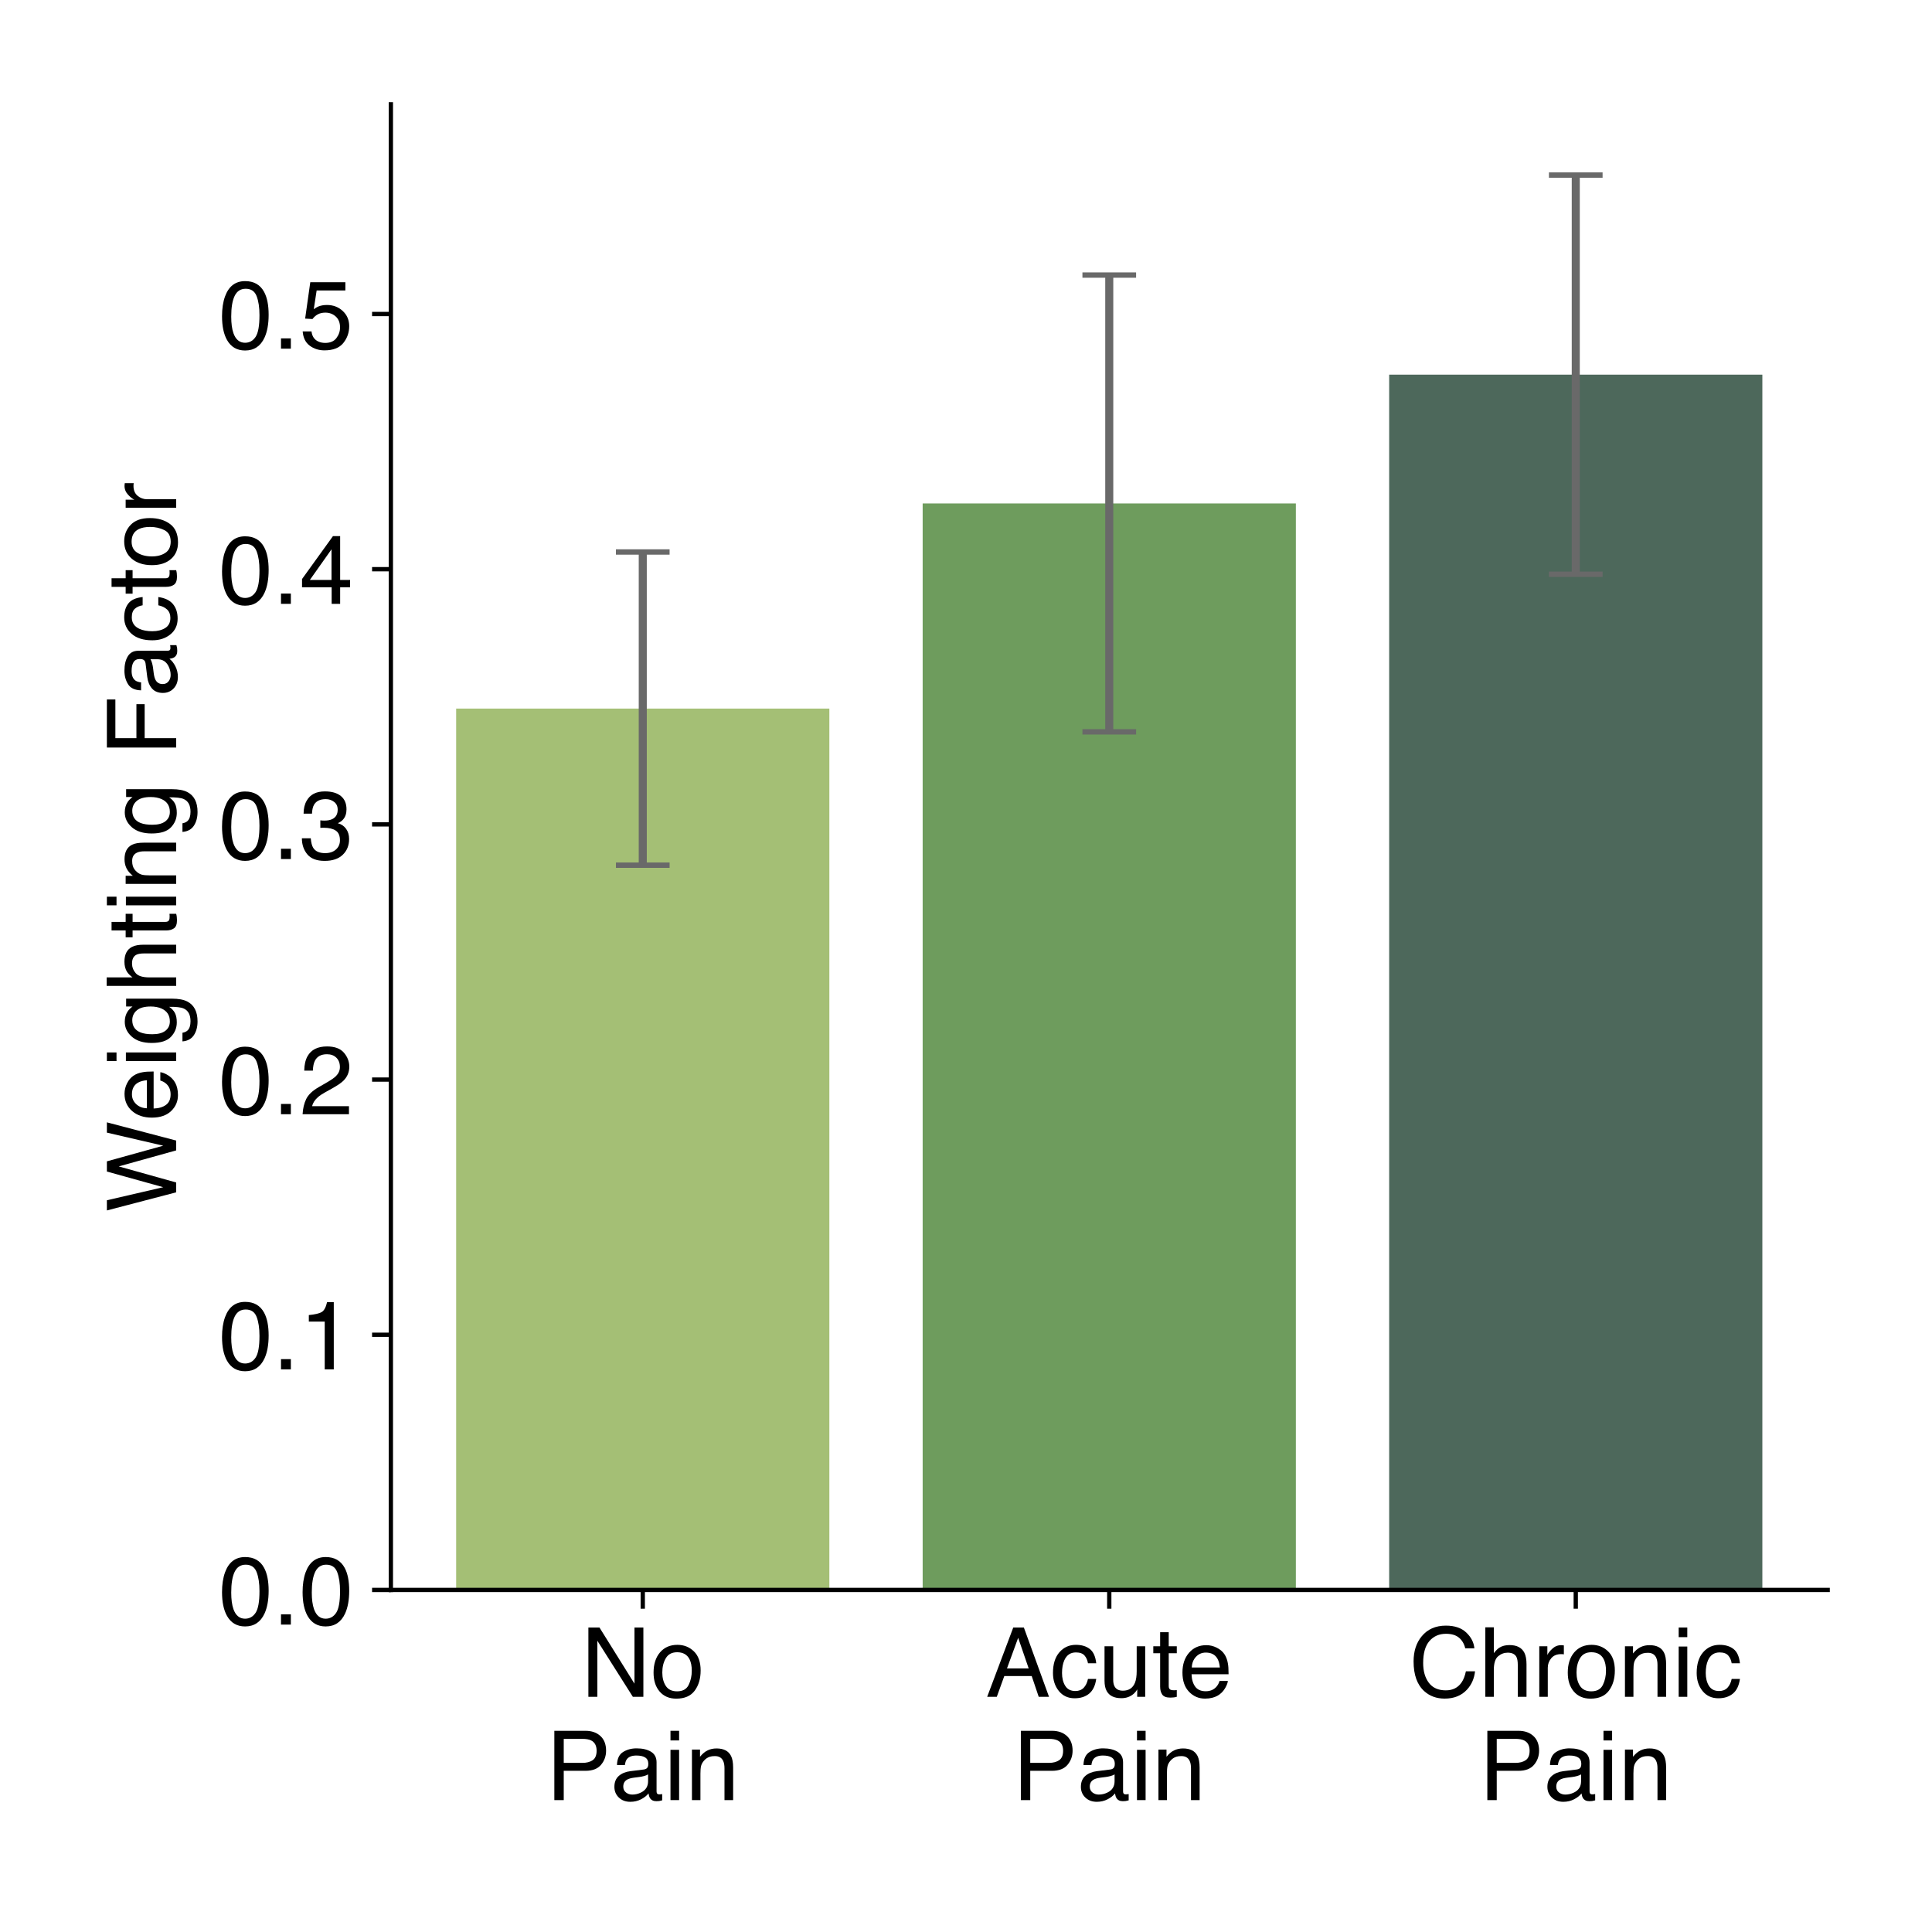
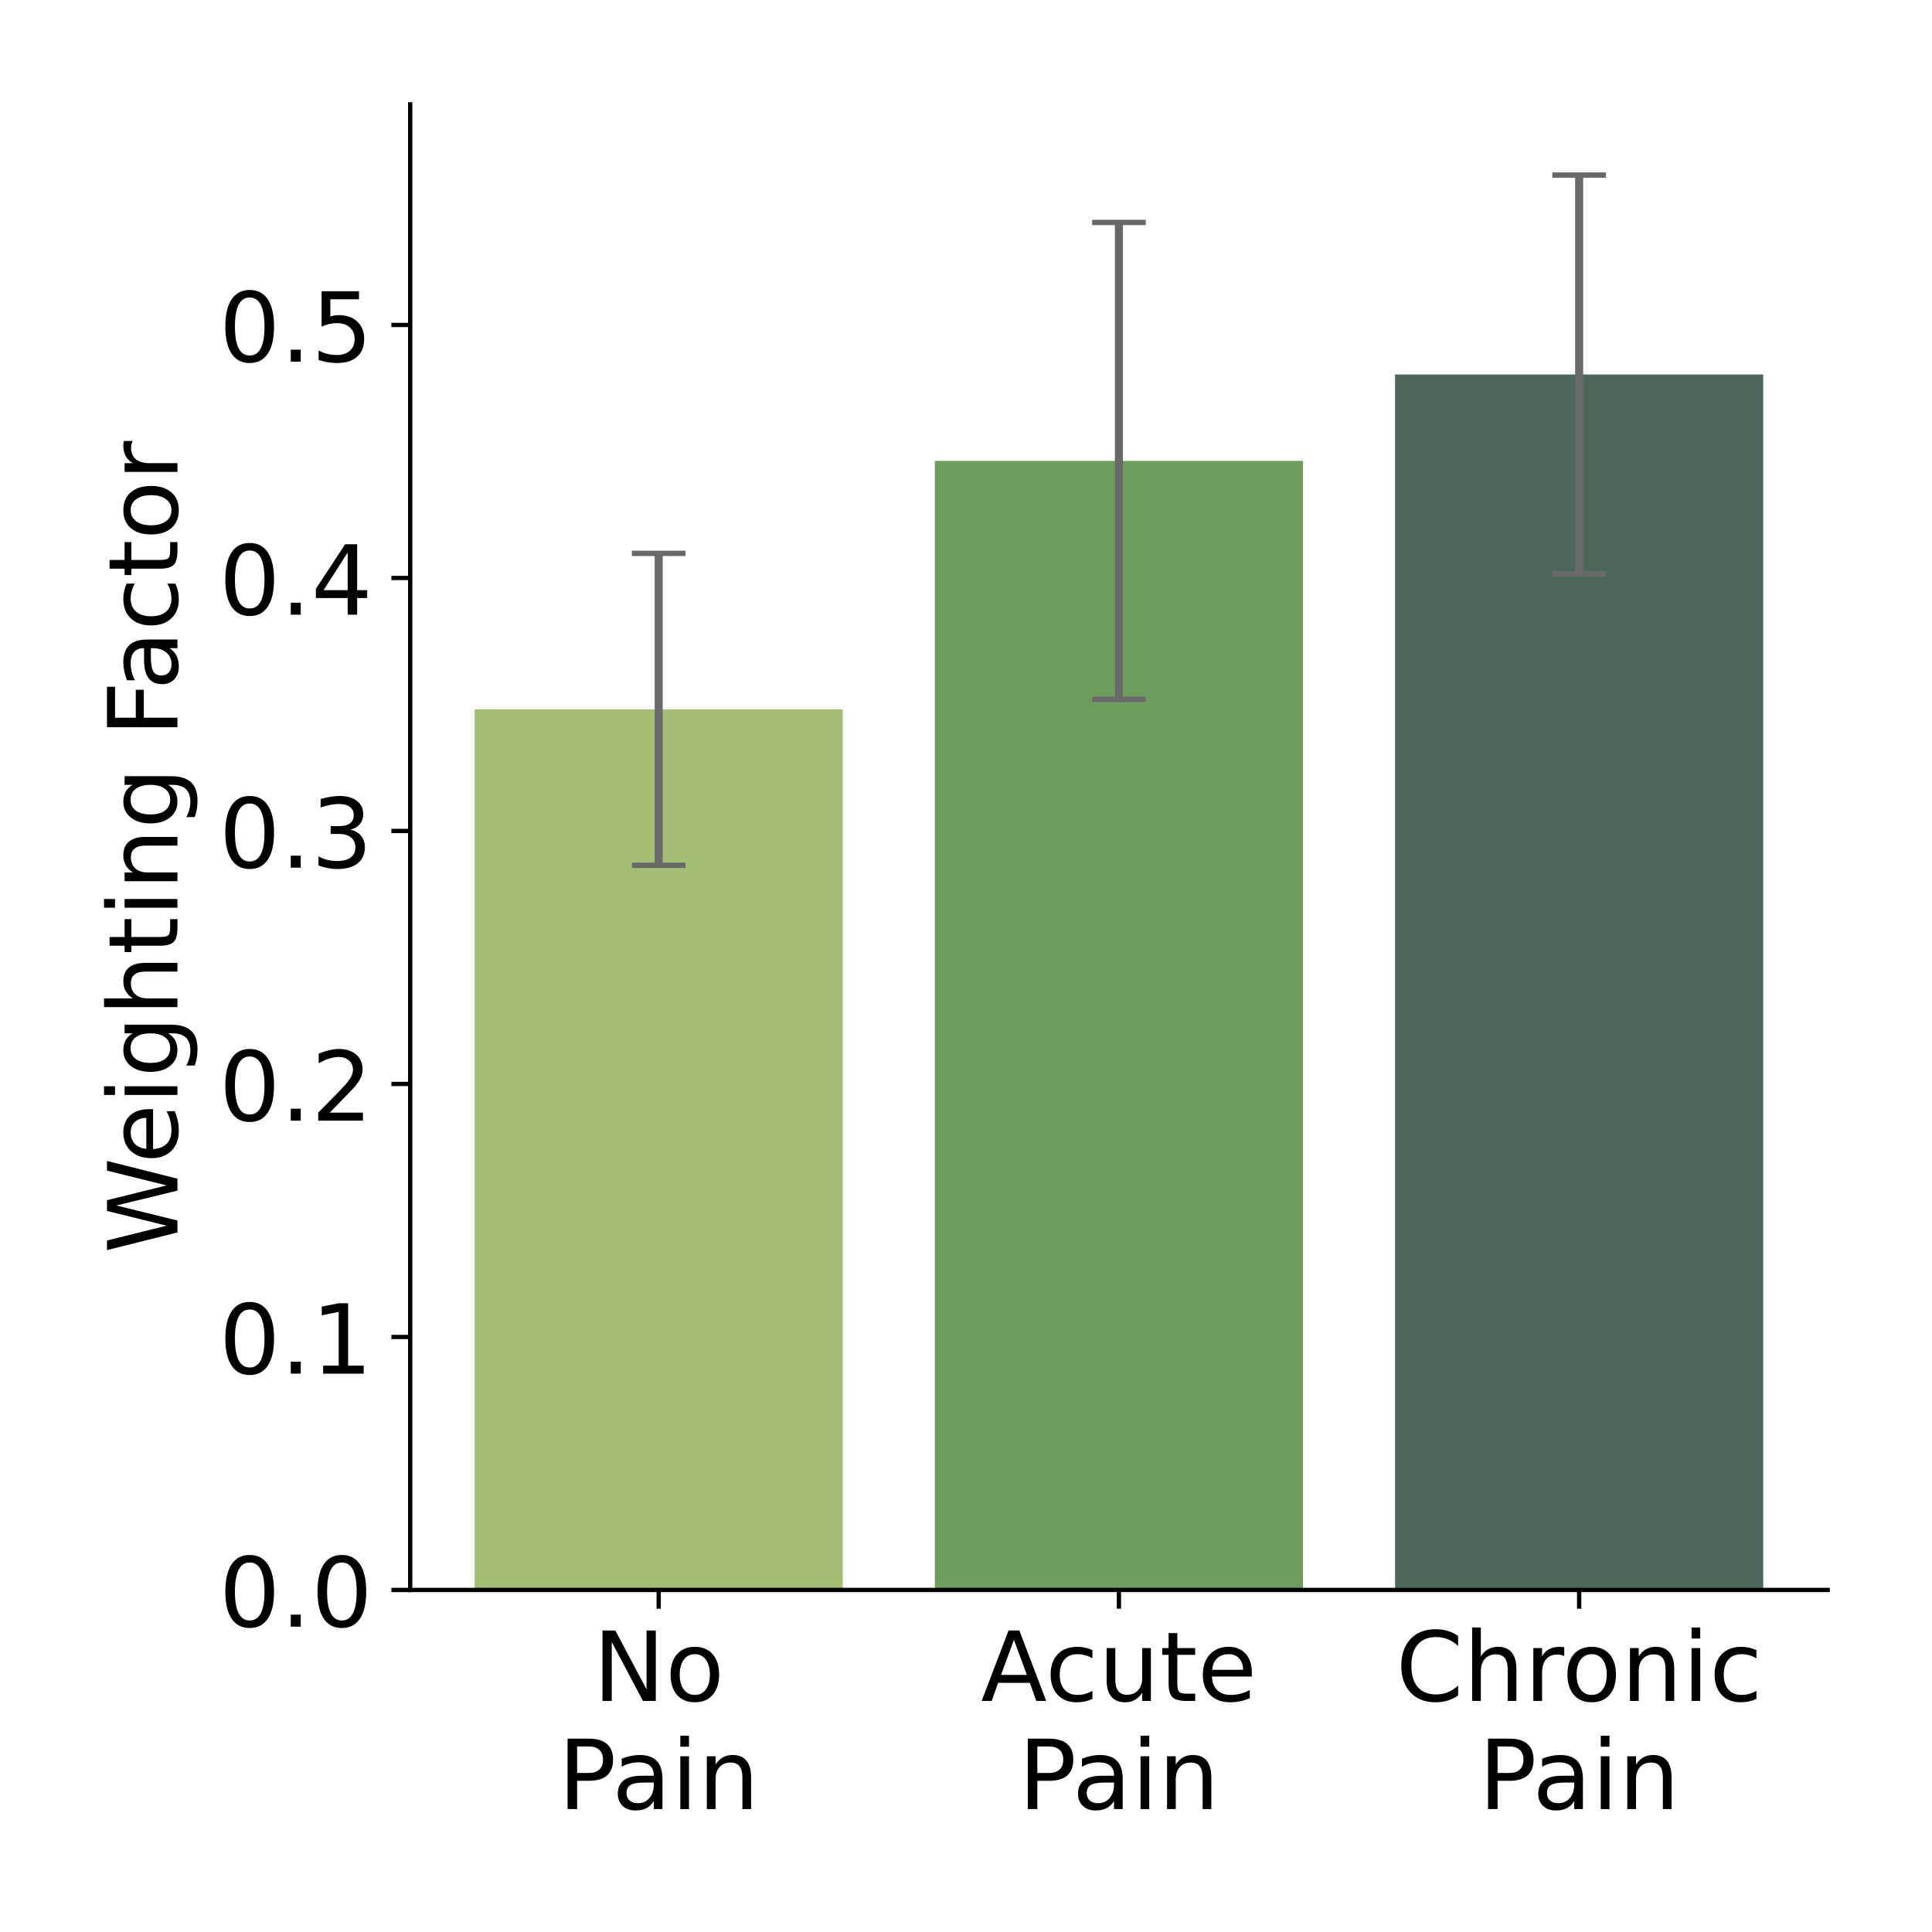
<svg xmlns="http://www.w3.org/2000/svg" xmlns:xlink="http://www.w3.org/1999/xlink" width="360pt" height="360pt" viewBox="0 0 360 360" version="1.1">
  <defs>
    <style type="text/css">*{stroke-linejoin: round; stroke-linecap: butt}</style>
  </defs>
  <g id="figure_1">
    <g id="patch_1">
      <path d="M 0 360  L 360 360  L 360 0  L 0 0  z " style="fill: #ffffff" />
    </g>
    <g id="axes_1">
      <g id="patch_2">
-         <path d="M 72.83 296.264  L 340.56 296.264  L 340.56 19.44  L 72.83 19.44  z " style="fill: #ffffff" />
+         <path d="M 76.43 296.264  L 340.56 296.264  L 340.56 19.44  L 76.43 19.44  z " style="fill: #ffffff" />
      </g>
      <g id="patch_3">
-         <path d="M 85 296.264  L 154.54 296.264  L 154.54 132.034  L 85 132.034  z " clip-path="url(#pace565f475)" style="fill: #85a947; opacity: 0.75" />
+         <path d="M 88.436 296.264  L 157.041 296.264  L 157.041 132.173  L 88.436 132.173  z " clip-path="url(#pc24d195008)" style="fill: #85a947; opacity: 0.75" />
      </g>
      <g id="patch_4">
-         <path d="M 171.925 296.264  L 241.465 296.264  L 241.465 93.811  L 171.925 93.811  z " clip-path="url(#pace565f475)" style="fill: #3e7b27; opacity: 0.75" />
+         <path d="M 174.192 296.264  L 242.798 296.264  L 242.798 85.887  L 174.192 85.887  z " clip-path="url(#pc24d195008)" style="fill: #3e7b27; opacity: 0.75" />
      </g>
      <g id="patch_5">
-         <path d="M 258.85 296.264  L 328.39 296.264  L 328.39 69.81  L 258.85 69.81  z " clip-path="url(#pace565f475)" style="fill: #123524; opacity: 0.75" />
+         <path d="M 259.949 296.264  L 328.554 296.264  L 328.554 69.781  L 259.949 69.781  z " clip-path="url(#pc24d195008)" style="fill: #123524; opacity: 0.75" />
      </g>
      <g id="matplotlib.axis_1">
        <g id="xtick_1">
          <g id="line2d_1">
            <defs>
-               <path id="m2065c6c925" d="M 0 0  L 0 3.5  " style="stroke: #000000; stroke-width: 0.8" />
+               <path id="m7a00225671" d="M 0 0  L 0 3.5  " style="stroke: #000000; stroke-width: 0.8" />
            </defs>
            <g>
-               <use xlink:href="#m2065c6c925" x="119.77" y="296.264" style="stroke: #000000; stroke-width: 0.8" />
+               <use xlink:href="#m7a00225671" x="122.739" y="296.264" style="stroke: #000000; stroke-width: 0.8" />
            </g>
          </g>
          <g id="text_1">
-             <g transform="translate(108.2651 316.1762) scale(0.18 -0.18)">
-               <defs>
-                 <path id="Helvetica-4e" d="M 488 4591  L 1222 4591  L 3541 872  L 3541 4591  L 4131 4591  L 4131 0  L 3434 0  L 1081 3716  L 1081 0  L 488 0  L 488 4591  z M 2269 4591  L 2269 4591  z " transform="scale(0.015625)" />
-                 <path id="Helvetica-6f" d="M 1741 363  Q 2300 363 2508 786  Q 2716 1209 2716 1728  Q 2716 2197 2566 2491  Q 2328 2953 1747 2953  Q 1231 2953 997 2559  Q 763 2166 763 1609  Q 763 1075 997 719  Q 1231 363 1741 363  z M 1763 3444  Q 2409 3444 2856 3012  Q 3303 2581 3303 1744  Q 3303 934 2909 406  Q 2516 -122 1688 -122  Q 997 -122 590 345  Q 184 813 184 1600  Q 184 2444 612 2944  Q 1041 3444 1763 3444  z M 1744 3428  L 1744 3428  z " transform="scale(0.015625)" />
-               </defs>
-               <use xlink:href="#Helvetica-4e" />
-               <use xlink:href="#Helvetica-6f" x="72.217" />
-             </g>
-             <g transform="translate(101.757 335.4227) scale(0.18 -0.18)">
-               <defs>
-                 <path id="Helvetica-50" d="M 547 4591  L 2613 4591  Q 3225 4591 3600 4245  Q 3975 3900 3975 3275  Q 3975 2738 3640 2339  Q 3306 1941 2613 1941  L 1169 1941  L 1169 0  L 547 0  L 547 4591  z M 3347 3272  Q 3347 3778 2972 3959  Q 2766 4056 2406 4056  L 1169 4056  L 1169 2466  L 2406 2466  Q 2825 2466 3086 2644  Q 3347 2822 3347 3272  z " transform="scale(0.015625)" />
-                 <path id="Helvetica-61" d="M 844 891  Q 844 647 1022 506  Q 1200 366 1444 366  Q 1741 366 2019 503  Q 2488 731 2488 1250  L 2488 1703  Q 2384 1638 2221 1594  Q 2059 1550 1903 1531  L 1563 1488  Q 1256 1447 1103 1359  Q 844 1213 844 891  z M 2206 2028  Q 2400 2053 2466 2191  Q 2503 2266 2503 2406  Q 2503 2694 2298 2823  Q 2094 2953 1713 2953  Q 1272 2953 1088 2716  Q 984 2584 953 2325  L 428 2325  Q 444 2944 830 3186  Q 1216 3428 1725 3428  Q 2316 3428 2684 3203  Q 3050 2978 3050 2503  L 3050 575  Q 3050 488 3086 434  Q 3122 381 3238 381  Q 3275 381 3322 386  Q 3369 391 3422 400  L 3422 -16  Q 3291 -53 3222 -62  Q 3153 -72 3034 -72  Q 2744 -72 2613 134  Q 2544 244 2516 444  Q 2344 219 2022 53  Q 1700 -113 1313 -113  Q 847 -113 551 170  Q 256 453 256 878  Q 256 1344 547 1600  Q 838 1856 1309 1916  L 2206 2028  z M 1741 3428  L 1741 3428  z " transform="scale(0.015625)" />
-                 <path id="Helvetica-69" d="M 413 3331  L 984 3331  L 984 0  L 413 0  L 413 3331  z M 413 4591  L 984 4591  L 984 3953  L 413 3953  L 413 4591  z " transform="scale(0.015625)" />
-                 <path id="Helvetica-6e" d="M 413 3347  L 947 3347  L 947 2872  Q 1184 3166 1450 3294  Q 1716 3422 2041 3422  Q 2753 3422 3003 2925  Q 3141 2653 3141 2147  L 3141 0  L 2569 0  L 2569 2109  Q 2569 2416 2478 2603  Q 2328 2916 1934 2916  Q 1734 2916 1606 2875  Q 1375 2806 1200 2600  Q 1059 2434 1017 2257  Q 975 2081 975 1753  L 975 0  L 413 0  L 413 3347  z M 1734 3428  L 1734 3428  z " transform="scale(0.015625)" />
-               </defs>
-               <use xlink:href="#Helvetica-50" />
-               <use xlink:href="#Helvetica-61" x="66.699" />
-               <use xlink:href="#Helvetica-69" x="122.314" />
-               <use xlink:href="#Helvetica-6e" x="144.531" />
+             <g transform="translate(110.4985 316.9412) scale(0.18 -0.18)">
+               <defs>
+                 <path id="DejaVuSans-4e" d="M 628 4666  L 1478 4666  L 3547 763  L 3547 4666  L 4159 4666  L 4159 0  L 3309 0  L 1241 3903  L 1241 0  L 628 0  L 628 4666  z " transform="scale(0.015625)" />
+                 <path id="DejaVuSans-6f" d="M 1959 3097  Q 1497 3097 1228 2736  Q 959 2375 959 1747  Q 959 1119 1226 758  Q 1494 397 1959 397  Q 2419 397 2687 759  Q 2956 1122 2956 1747  Q 2956 2369 2687 2733  Q 2419 3097 1959 3097  z M 1959 3584  Q 2709 3584 3137 3096  Q 3566 2609 3566 1747  Q 3566 888 3137 398  Q 2709 -91 1959 -91  Q 1206 -91 779 398  Q 353 888 353 1747  Q 353 2609 779 3096  Q 1206 3584 1959 3584  z " transform="scale(0.015625)" />
+               </defs>
+               <use xlink:href="#DejaVuSans-4e" />
+               <use xlink:href="#DejaVuSans-6f" transform="translate(74.80469 0)" />
+             </g>
+             <g transform="translate(103.9974 337.0972) scale(0.18 -0.18)">
+               <defs>
+                 <path id="DejaVuSans-50" d="M 1259 4147  L 1259 2394  L 2053 2394  Q 2494 2394 2734 2622  Q 2975 2850 2975 3272  Q 2975 3691 2734 3919  Q 2494 4147 2053 4147  L 1259 4147  z M 628 4666  L 2053 4666  Q 2838 4666 3239 4311  Q 3641 3956 3641 3272  Q 3641 2581 3239 2228  Q 2838 1875 2053 1875  L 1259 1875  L 1259 0  L 628 0  L 628 4666  z " transform="scale(0.015625)" />
+                 <path id="DejaVuSans-61" d="M 2194 1759  Q 1497 1759 1228 1600  Q 959 1441 959 1056  Q 959 750 1161 570  Q 1363 391 1709 391  Q 2188 391 2477 730  Q 2766 1069 2766 1631  L 2766 1759  L 2194 1759  z M 3341 1997  L 3341 0  L 2766 0  L 2766 531  Q 2569 213 2275 61  Q 1981 -91 1556 -91  Q 1019 -91 701 211  Q 384 513 384 1019  Q 384 1609 779 1909  Q 1175 2209 1959 2209  L 2766 2209  L 2766 2266  Q 2766 2663 2505 2880  Q 2244 3097 1772 3097  Q 1472 3097 1187 3025  Q 903 2953 641 2809  L 641 3341  Q 956 3463 1253 3523  Q 1550 3584 1831 3584  Q 2591 3584 2966 3190  Q 3341 2797 3341 1997  z " transform="scale(0.015625)" />
+                 <path id="DejaVuSans-69" d="M 603 3500  L 1178 3500  L 1178 0  L 603 0  L 603 3500  z M 603 4863  L 1178 4863  L 1178 4134  L 603 4134  L 603 4863  z " transform="scale(0.015625)" />
+                 <path id="DejaVuSans-6e" d="M 3513 2113  L 3513 0  L 2938 0  L 2938 2094  Q 2938 2591 2744 2837  Q 2550 3084 2163 3084  Q 1697 3084 1428 2787  Q 1159 2491 1159 1978  L 1159 0  L 581 0  L 581 3500  L 1159 3500  L 1159 2956  Q 1366 3272 1645 3428  Q 1925 3584 2291 3584  Q 2894 3584 3203 3211  Q 3513 2838 3513 2113  z " transform="scale(0.015625)" />
+               </defs>
+               <use xlink:href="#DejaVuSans-50" />
+               <use xlink:href="#DejaVuSans-61" transform="translate(55.80273 0)" />
+               <use xlink:href="#DejaVuSans-69" transform="translate(117.082 0)" />
+               <use xlink:href="#DejaVuSans-6e" transform="translate(144.8652 0)" />
            </g>
          </g>
        </g>
        <g id="xtick_2">
          <g id="line2d_2">
            <g>
-               <use xlink:href="#m2065c6c925" x="206.695" y="296.264" style="stroke: #000000; stroke-width: 0.8" />
+               <use xlink:href="#m7a00225671" x="208.495" y="296.264" style="stroke: #000000; stroke-width: 0.8" />
            </g>
          </g>
          <g id="text_2">
-             <g transform="translate(183.6817 316.1762) scale(0.18 -0.18)">
-               <defs>
-                 <path id="Helvetica-41" d="M 2844 1881  L 2147 3909  L 1406 1881  L 2844 1881  z M 1822 4591  L 2525 4591  L 4191 0  L 3509 0  L 3044 1375  L 1228 1375  L 731 0  L 94 0  L 1822 4591  z M 2144 4591  L 2144 4591  z " transform="scale(0.015625)" />
-                 <path id="Helvetica-63" d="M 1703 3444  Q 2269 3444 2623 3169  Q 2978 2894 3050 2222  L 2503 2222  Q 2453 2531 2275 2736  Q 2097 2941 1703 2941  Q 1166 2941 934 2416  Q 784 2075 784 1575  Q 784 1072 996 728  Q 1209 384 1666 384  Q 2016 384 2220 598  Q 2425 813 2503 1184  L 3050 1184  Q 2956 519 2581 211  Q 2206 -97 1622 -97  Q 966 -97 575 383  Q 184 863 184 1581  Q 184 2463 612 2953  Q 1041 3444 1703 3444  z M 1616 3428  L 1616 3428  z " transform="scale(0.015625)" />
-                 <path id="Helvetica-75" d="M 975 3347  L 975 1125  Q 975 869 1056 706  Q 1206 406 1616 406  Q 2203 406 2416 931  Q 2531 1213 2531 1703  L 2531 3347  L 3094 3347  L 3094 0  L 2563 0  L 2569 494  Q 2459 303 2297 172  Q 1975 -91 1516 -91  Q 800 -91 541 388  Q 400 644 400 1072  L 400 3347  L 975 3347  z M 1747 3428  L 1747 3428  z " transform="scale(0.015625)" />
-                 <path id="Helvetica-74" d="M 525 4281  L 1094 4281  L 1094 3347  L 1628 3347  L 1628 2888  L 1094 2888  L 1094 703  Q 1094 528 1213 469  Q 1278 434 1431 434  Q 1472 434 1519 436  Q 1566 438 1628 444  L 1628 0  Q 1531 -28 1426 -40  Q 1322 -53 1200 -53  Q 806 -53 665 148  Q 525 350 525 672  L 525 2888  L 72 2888  L 72 3347  L 525 3347  L 525 4281  z " transform="scale(0.015625)" />
-                 <path id="Helvetica-65" d="M 1806 3422  Q 2163 3422 2497 3255  Q 2831 3088 3006 2822  Q 3175 2569 3231 2231  Q 3281 2000 3281 1494  L 828 1494  Q 844 984 1069 676  Q 1294 369 1766 369  Q 2206 369 2469 659  Q 2619 828 2681 1050  L 3234 1050  Q 3213 866 3089 639  Q 2966 413 2813 269  Q 2556 19 2178 -69  Q 1975 -119 1719 -119  Q 1094 -119 659 336  Q 225 791 225 1609  Q 225 2416 662 2919  Q 1100 3422 1806 3422  z M 2703 1941  Q 2669 2306 2544 2525  Q 2313 2931 1772 2931  Q 1384 2931 1121 2651  Q 859 2372 844 1941  L 2703 1941  z M 1753 3428  L 1753 3428  z " transform="scale(0.015625)" />
-               </defs>
-               <use xlink:href="#Helvetica-41" />
-               <use xlink:href="#Helvetica-63" x="66.699" />
-               <use xlink:href="#Helvetica-75" x="116.699" />
-               <use xlink:href="#Helvetica-74" x="172.314" />
-               <use xlink:href="#Helvetica-65" x="200.098" />
-             </g>
-             <g transform="translate(188.6823 335.4227) scale(0.18 -0.18)">
-               <use xlink:href="#Helvetica-50" />
-               <use xlink:href="#Helvetica-61" x="66.699" />
-               <use xlink:href="#Helvetica-69" x="122.314" />
-               <use xlink:href="#Helvetica-6e" x="144.531" />
+             <g transform="translate(182.7775 316.9412) scale(0.18 -0.18)">
+               <defs>
+                 <path id="DejaVuSans-41" d="M 2188 4044  L 1331 1722  L 3047 1722  L 2188 4044  z M 1831 4666  L 2547 4666  L 4325 0  L 3669 0  L 3244 1197  L 1141 1197  L 716 0  L 50 0  L 1831 4666  z " transform="scale(0.015625)" />
+                 <path id="DejaVuSans-63" d="M 3122 3366  L 3122 2828  Q 2878 2963 2633 3030  Q 2388 3097 2138 3097  Q 1578 3097 1268 2742  Q 959 2388 959 1747  Q 959 1106 1268 751  Q 1578 397 2138 397  Q 2388 397 2633 464  Q 2878 531 3122 666  L 3122 134  Q 2881 22 2623 -34  Q 2366 -91 2075 -91  Q 1284 -91 818 406  Q 353 903 353 1747  Q 353 2603 823 3093  Q 1294 3584 2113 3584  Q 2378 3584 2631 3529  Q 2884 3475 3122 3366  z " transform="scale(0.015625)" />
+                 <path id="DejaVuSans-75" d="M 544 1381  L 544 3500  L 1119 3500  L 1119 1403  Q 1119 906 1312 657  Q 1506 409 1894 409  Q 2359 409 2629 706  Q 2900 1003 2900 1516  L 2900 3500  L 3475 3500  L 3475 0  L 2900 0  L 2900 538  Q 2691 219 2414 64  Q 2138 -91 1772 -91  Q 1169 -91 856 284  Q 544 659 544 1381  z M 1991 3584  L 1991 3584  z " transform="scale(0.015625)" />
+                 <path id="DejaVuSans-74" d="M 1172 4494  L 1172 3500  L 2356 3500  L 2356 3053  L 1172 3053  L 1172 1153  Q 1172 725 1289 603  Q 1406 481 1766 481  L 2356 481  L 2356 0  L 1766 0  Q 1100 0 847 248  Q 594 497 594 1153  L 594 3053  L 172 3053  L 172 3500  L 594 3500  L 594 4494  L 1172 4494  z " transform="scale(0.015625)" />
+                 <path id="DejaVuSans-65" d="M 3597 1894  L 3597 1613  L 953 1613  Q 991 1019 1311 708  Q 1631 397 2203 397  Q 2534 397 2845 478  Q 3156 559 3463 722  L 3463 178  Q 3153 47 2828 -22  Q 2503 -91 2169 -91  Q 1331 -91 842 396  Q 353 884 353 1716  Q 353 2575 817 3079  Q 1281 3584 2069 3584  Q 2775 3584 3186 3129  Q 3597 2675 3597 1894  z M 3022 2063  Q 3016 2534 2758 2815  Q 2500 3097 2075 3097  Q 1594 3097 1305 2825  Q 1016 2553 972 2059  L 3022 2063  z " transform="scale(0.015625)" />
+               </defs>
+               <use xlink:href="#DejaVuSans-41" />
+               <use xlink:href="#DejaVuSans-63" transform="translate(66.6582 0)" />
+               <use xlink:href="#DejaVuSans-75" transform="translate(121.6387 0)" />
+               <use xlink:href="#DejaVuSans-74" transform="translate(185.0176 0)" />
+               <use xlink:href="#DejaVuSans-65" transform="translate(224.2266 0)" />
+             </g>
+             <g transform="translate(189.7539 337.0972) scale(0.18 -0.18)">
+               <use xlink:href="#DejaVuSans-50" />
+               <use xlink:href="#DejaVuSans-61" transform="translate(55.80273 0)" />
+               <use xlink:href="#DejaVuSans-69" transform="translate(117.082 0)" />
+               <use xlink:href="#DejaVuSans-6e" transform="translate(144.8652 0)" />
            </g>
          </g>
        </g>
        <g id="xtick_3">
          <g id="line2d_3">
            <g>
-               <use xlink:href="#m2065c6c925" x="293.62" y="296.264" style="stroke: #000000; stroke-width: 0.8" />
+               <use xlink:href="#m7a00225671" x="294.251" y="296.264" style="stroke: #000000; stroke-width: 0.8" />
            </g>
          </g>
          <g id="text_3">
-             <g transform="translate(262.6097 316.1762) scale(0.18 -0.18)">
-               <defs>
-                 <path id="Helvetica-43" d="M 2422 4716  Q 3294 4716 3775 4256  Q 4256 3797 4309 3213  L 3703 3213  Q 3600 3656 3292 3915  Q 2984 4175 2428 4175  Q 1750 4175 1333 3698  Q 916 3222 916 2238  Q 916 1431 1292 929  Q 1669 428 2416 428  Q 3103 428 3463 956  Q 3653 1234 3747 1688  L 4353 1688  Q 4272 963 3816 472  Q 3269 -119 2341 -119  Q 1541 -119 997 366  Q 281 1006 281 2344  Q 281 3359 819 4009  Q 1400 4716 2422 4716  z M 2297 4716  L 2297 4716  z " transform="scale(0.015625)" />
-                 <path id="Helvetica-68" d="M 413 4606  L 975 4606  L 975 2894  Q 1175 3147 1334 3250  Q 1606 3428 2013 3428  Q 2741 3428 3000 2919  Q 3141 2641 3141 2147  L 3141 0  L 2563 0  L 2563 2109  Q 2563 2478 2469 2650  Q 2316 2925 1894 2925  Q 1544 2925 1259 2684  Q 975 2444 975 1775  L 975 0  L 413 0  L 413 4606  z " transform="scale(0.015625)" />
-                 <path id="Helvetica-72" d="M 428 3347  L 963 3347  L 963 2769  Q 1028 2938 1284 3180  Q 1541 3422 1875 3422  Q 1891 3422 1928 3419  Q 1966 3416 2056 3406  L 2056 2813  Q 2006 2822 1964 2825  Q 1922 2828 1872 2828  Q 1447 2828 1219 2554  Q 991 2281 991 1925  L 991 0  L 428 0  L 428 3347  z " transform="scale(0.015625)" />
-               </defs>
-               <use xlink:href="#Helvetica-43" />
-               <use xlink:href="#Helvetica-68" x="72.217" />
-               <use xlink:href="#Helvetica-72" x="127.832" />
-               <use xlink:href="#Helvetica-6f" x="161.133" />
-               <use xlink:href="#Helvetica-6e" x="216.748" />
-               <use xlink:href="#Helvetica-69" x="272.363" />
-               <use xlink:href="#Helvetica-63" x="294.58" />
-             </g>
-             <g transform="translate(275.6077 335.4227) scale(0.18 -0.18)">
-               <use xlink:href="#Helvetica-50" />
-               <use xlink:href="#Helvetica-61" x="66.699" />
-               <use xlink:href="#Helvetica-69" x="122.314" />
-               <use xlink:href="#Helvetica-6e" x="144.531" />
+             <g transform="translate(260.1063 316.9412) scale(0.18 -0.18)">
+               <defs>
+                 <path id="DejaVuSans-43" d="M 4122 4306  L 4122 3641  Q 3803 3938 3442 4084  Q 3081 4231 2675 4231  Q 1875 4231 1450 3742  Q 1025 3253 1025 2328  Q 1025 1406 1450 917  Q 1875 428 2675 428  Q 3081 428 3442 575  Q 3803 722 4122 1019  L 4122 359  Q 3791 134 3420 21  Q 3050 -91 2638 -91  Q 1578 -91 968 557  Q 359 1206 359 2328  Q 359 3453 968 4101  Q 1578 4750 2638 4750  Q 3056 4750 3426 4639  Q 3797 4528 4122 4306  z " transform="scale(0.015625)" />
+                 <path id="DejaVuSans-68" d="M 3513 2113  L 3513 0  L 2938 0  L 2938 2094  Q 2938 2591 2744 2837  Q 2550 3084 2163 3084  Q 1697 3084 1428 2787  Q 1159 2491 1159 1978  L 1159 0  L 581 0  L 581 4863  L 1159 4863  L 1159 2956  Q 1366 3272 1645 3428  Q 1925 3584 2291 3584  Q 2894 3584 3203 3211  Q 3513 2838 3513 2113  z " transform="scale(0.015625)" />
+                 <path id="DejaVuSans-72" d="M 2631 2963  Q 2534 3019 2420 3045  Q 2306 3072 2169 3072  Q 1681 3072 1420 2755  Q 1159 2438 1159 1844  L 1159 0  L 581 0  L 581 3500  L 1159 3500  L 1159 2956  Q 1341 3275 1631 3429  Q 1922 3584 2338 3584  Q 2397 3584 2469 3576  Q 2541 3569 2628 3553  L 2631 2963  z " transform="scale(0.015625)" />
+               </defs>
+               <use xlink:href="#DejaVuSans-43" />
+               <use xlink:href="#DejaVuSans-68" transform="translate(69.82422 0)" />
+               <use xlink:href="#DejaVuSans-72" transform="translate(133.2031 0)" />
+               <use xlink:href="#DejaVuSans-6f" transform="translate(172.0664 0)" />
+               <use xlink:href="#DejaVuSans-6e" transform="translate(233.248 0)" />
+               <use xlink:href="#DejaVuSans-69" transform="translate(296.627 0)" />
+               <use xlink:href="#DejaVuSans-63" transform="translate(324.4102 0)" />
+             </g>
+             <g transform="translate(275.5104 337.0972) scale(0.18 -0.18)">
+               <use xlink:href="#DejaVuSans-50" />
+               <use xlink:href="#DejaVuSans-61" transform="translate(55.80273 0)" />
+               <use xlink:href="#DejaVuSans-69" transform="translate(117.082 0)" />
+               <use xlink:href="#DejaVuSans-6e" transform="translate(144.8652 0)" />
            </g>
          </g>
        </g>
      </g>
      <g id="matplotlib.axis_2">
        <g id="ytick_1">
          <g id="line2d_4">
            <defs>
-               <path id="m02c9f319e8" d="M 0 0  L -3.5 0  " style="stroke: #000000; stroke-width: 0.8" />
+               <path id="m87ce856256" d="M 0 0  L -3.5 0  " style="stroke: #000000; stroke-width: 0.8" />
            </defs>
            <g>
-               <use xlink:href="#m02c9f319e8" x="72.83" y="296.264" style="stroke: #000000; stroke-width: 0.8" />
+               <use xlink:href="#m87ce856256" x="76.43" y="296.264" style="stroke: #000000; stroke-width: 0.8" />
            </g>
          </g>
          <g id="text_4">
-             <g transform="translate(40.81 302.7201) scale(0.18 -0.18)">
-               <defs>
-                 <path id="Helvetica-30" d="M 1731 4475  Q 2600 4475 2988 3759  Q 3288 3206 3288 2244  Q 3288 1331 3016 734  Q 2622 -122 1728 -122  Q 922 -122 528 578  Q 200 1163 200 2147  Q 200 2909 397 3456  Q 766 4475 1731 4475  z M 1725 391  Q 2163 391 2422 778  Q 2681 1166 2681 2222  Q 2681 2984 2493 3476  Q 2306 3969 1766 3969  Q 1269 3969 1039 3501  Q 809 3034 809 2125  Q 809 1441 956 1025  Q 1181 391 1725 391  z " transform="scale(0.015625)" />
-                 <path id="Helvetica-2e" d="M 547 681  L 1200 681  L 1200 0  L 547 0  L 547 681  z " transform="scale(0.015625)" />
-               </defs>
-               <use xlink:href="#Helvetica-30" />
-               <use xlink:href="#Helvetica-2e" x="55.615" />
-               <use xlink:href="#Helvetica-30" x="83.398" />
+             <g transform="translate(40.80438 303.1026) scale(0.18 -0.18)">
+               <defs>
+                 <path id="DejaVuSans-30" d="M 2034 4250  Q 1547 4250 1301 3770  Q 1056 3291 1056 2328  Q 1056 1369 1301 889  Q 1547 409 2034 409  Q 2525 409 2770 889  Q 3016 1369 3016 2328  Q 3016 3291 2770 3770  Q 2525 4250 2034 4250  z M 2034 4750  Q 2819 4750 3233 4129  Q 3647 3509 3647 2328  Q 3647 1150 3233 529  Q 2819 -91 2034 -91  Q 1250 -91 836 529  Q 422 1150 422 2328  Q 422 3509 836 4129  Q 1250 4750 2034 4750  z " transform="scale(0.015625)" />
+                 <path id="DejaVuSans-2e" d="M 684 794  L 1344 794  L 1344 0  L 684 0  L 684 794  z " transform="scale(0.015625)" />
+               </defs>
+               <use xlink:href="#DejaVuSans-30" />
+               <use xlink:href="#DejaVuSans-2e" transform="translate(63.62305 0)" />
+               <use xlink:href="#DejaVuSans-30" transform="translate(95.41016 0)" />
            </g>
          </g>
        </g>
        <g id="ytick_2">
          <g id="line2d_5">
            <g>
-               <use xlink:href="#m02c9f319e8" x="72.83" y="248.714" style="stroke: #000000; stroke-width: 0.8" />
+               <use xlink:href="#m87ce856256" x="76.43" y="249.122" style="stroke: #000000; stroke-width: 0.8" />
            </g>
          </g>
          <g id="text_5">
-             <g transform="translate(40.81 255.1697) scale(0.18 -0.18)">
-               <defs>
-                 <path id="Helvetica-31" d="M 613 3169  L 613 3600  Q 1222 3659 1462 3798  Q 1703 3938 1822 4456  L 2266 4456  L 2266 0  L 1666 0  L 1666 3169  L 613 3169  z " transform="scale(0.015625)" />
-               </defs>
-               <use xlink:href="#Helvetica-30" />
-               <use xlink:href="#Helvetica-2e" x="55.615" />
-               <use xlink:href="#Helvetica-31" x="83.398" />
+             <g transform="translate(40.80438 255.9605) scale(0.18 -0.18)">
+               <defs>
+                 <path id="DejaVuSans-31" d="M 794 531  L 1825 531  L 1825 4091  L 703 3866  L 703 4441  L 1819 4666  L 2450 4666  L 2450 531  L 3481 531  L 3481 0  L 794 0  L 794 531  z " transform="scale(0.015625)" />
+               </defs>
+               <use xlink:href="#DejaVuSans-30" />
+               <use xlink:href="#DejaVuSans-2e" transform="translate(63.62305 0)" />
+               <use xlink:href="#DejaVuSans-31" transform="translate(95.41016 0)" />
            </g>
          </g>
        </g>
        <g id="ytick_3">
          <g id="line2d_6">
            <g>
-               <use xlink:href="#m02c9f319e8" x="72.83" y="201.163" style="stroke: #000000; stroke-width: 0.8" />
+               <use xlink:href="#m87ce856256" x="76.43" y="201.98" style="stroke: #000000; stroke-width: 0.8" />
            </g>
          </g>
          <g id="text_6">
-             <g transform="translate(40.81 207.6193) scale(0.18 -0.18)">
-               <defs>
-                 <path id="Helvetica-32" d="M 200 0  Q 231 578 439 1006  Q 647 1434 1250 1784  L 1850 2131  Q 2253 2366 2416 2531  Q 2672 2791 2672 3125  Q 2672 3516 2437 3745  Q 2203 3975 1813 3975  Q 1234 3975 1013 3538  Q 894 3303 881 2888  L 309 2888  Q 319 3472 525 3841  Q 891 4491 1816 4491  Q 2584 4491 2939 4075  Q 3294 3659 3294 3150  Q 3294 2613 2916 2231  Q 2697 2009 2131 1694  L 1703 1456  Q 1397 1288 1222 1134  Q 909 863 828 531  L 3272 531  L 3272 0  L 200 0  z " transform="scale(0.015625)" />
-               </defs>
-               <use xlink:href="#Helvetica-30" />
-               <use xlink:href="#Helvetica-2e" x="55.615" />
-               <use xlink:href="#Helvetica-32" x="83.398" />
+             <g transform="translate(40.80438 208.8184) scale(0.18 -0.18)">
+               <defs>
+                 <path id="DejaVuSans-32" d="M 1228 531  L 3431 531  L 3431 0  L 469 0  L 469 531  Q 828 903 1448 1529  Q 2069 2156 2228 2338  Q 2531 2678 2651 2914  Q 2772 3150 2772 3378  Q 2772 3750 2511 3984  Q 2250 4219 1831 4219  Q 1534 4219 1204 4116  Q 875 4013 500 3803  L 500 4441  Q 881 4594 1212 4672  Q 1544 4750 1819 4750  Q 2544 4750 2975 4387  Q 3406 4025 3406 3419  Q 3406 3131 3298 2873  Q 3191 2616 2906 2266  Q 2828 2175 2409 1742  Q 1991 1309 1228 531  z " transform="scale(0.015625)" />
+               </defs>
+               <use xlink:href="#DejaVuSans-30" />
+               <use xlink:href="#DejaVuSans-2e" transform="translate(63.62305 0)" />
+               <use xlink:href="#DejaVuSans-32" transform="translate(95.41016 0)" />
            </g>
          </g>
        </g>
        <g id="ytick_4">
          <g id="line2d_7">
            <g>
-               <use xlink:href="#m02c9f319e8" x="72.83" y="153.613" style="stroke: #000000; stroke-width: 0.8" />
+               <use xlink:href="#m87ce856256" x="76.43" y="154.838" style="stroke: #000000; stroke-width: 0.8" />
            </g>
          </g>
          <g id="text_7">
-             <g transform="translate(40.81 160.0689) scale(0.18 -0.18)">
-               <defs>
-                 <path id="Helvetica-33" d="M 1663 -122  Q 869 -122 511 314  Q 153 750 153 1375  L 741 1375  Q 778 941 903 744  Q 1122 391 1694 391  Q 2138 391 2406 628  Q 2675 866 2675 1241  Q 2675 1703 2392 1887  Q 2109 2072 1606 2072  Q 1550 2072 1492 2070  Q 1434 2069 1375 2066  L 1375 2563  Q 1463 2553 1522 2550  Q 1581 2547 1650 2547  Q 1966 2547 2169 2647  Q 2525 2822 2525 3272  Q 2525 3606 2287 3787  Q 2050 3969 1734 3969  Q 1172 3969 956 3594  Q 838 3388 822 3006  L 266 3006  Q 266 3506 466 3856  Q 809 4481 1675 4481  Q 2359 4481 2734 4176  Q 3109 3872 3109 3294  Q 3109 2881 2888 2625  Q 2750 2466 2531 2375  Q 2884 2278 3082 2001  Q 3281 1725 3281 1325  Q 3281 684 2859 281  Q 2438 -122 1663 -122  z " transform="scale(0.015625)" />
-               </defs>
-               <use xlink:href="#Helvetica-30" />
-               <use xlink:href="#Helvetica-2e" x="55.615" />
-               <use xlink:href="#Helvetica-33" x="83.398" />
+             <g transform="translate(40.80438 161.6763) scale(0.18 -0.18)">
+               <defs>
+                 <path id="DejaVuSans-33" d="M 2597 2516  Q 3050 2419 3304 2112  Q 3559 1806 3559 1356  Q 3559 666 3084 287  Q 2609 -91 1734 -91  Q 1441 -91 1130 -33  Q 819 25 488 141  L 488 750  Q 750 597 1062 519  Q 1375 441 1716 441  Q 2309 441 2620 675  Q 2931 909 2931 1356  Q 2931 1769 2642 2001  Q 2353 2234 1838 2234  L 1294 2234  L 1294 2753  L 1863 2753  Q 2328 2753 2575 2939  Q 2822 3125 2822 3475  Q 2822 3834 2567 4026  Q 2313 4219 1838 4219  Q 1578 4219 1281 4162  Q 984 4106 628 3988  L 628 4550  Q 988 4650 1302 4700  Q 1616 4750 1894 4750  Q 2613 4750 3031 4423  Q 3450 4097 3450 3541  Q 3450 3153 3228 2886  Q 3006 2619 2597 2516  z " transform="scale(0.015625)" />
+               </defs>
+               <use xlink:href="#DejaVuSans-30" />
+               <use xlink:href="#DejaVuSans-2e" transform="translate(63.62305 0)" />
+               <use xlink:href="#DejaVuSans-33" transform="translate(95.41016 0)" />
            </g>
          </g>
        </g>
        <g id="ytick_5">
          <g id="line2d_8">
            <g>
-               <use xlink:href="#m02c9f319e8" x="72.83" y="106.062" style="stroke: #000000; stroke-width: 0.8" />
+               <use xlink:href="#m87ce856256" x="76.43" y="107.696" style="stroke: #000000; stroke-width: 0.8" />
            </g>
          </g>
          <g id="text_8">
-             <g transform="translate(40.81 112.5185) scale(0.18 -0.18)">
-               <defs>
-                 <path id="Helvetica-34" d="M 2116 1584  L 2116 3613  L 681 1584  L 2116 1584  z M 2125 0  L 2125 1094  L 163 1094  L 163 1644  L 2213 4488  L 2688 4488  L 2688 1584  L 3347 1584  L 3347 1094  L 2688 1094  L 2688 0  L 2125 0  z " transform="scale(0.015625)" />
-               </defs>
-               <use xlink:href="#Helvetica-30" />
-               <use xlink:href="#Helvetica-2e" x="55.615" />
-               <use xlink:href="#Helvetica-34" x="83.398" />
+             <g transform="translate(40.80438 114.5342) scale(0.18 -0.18)">
+               <defs>
+                 <path id="DejaVuSans-34" d="M 2419 4116  L 825 1625  L 2419 1625  L 2419 4116  z M 2253 4666  L 3047 4666  L 3047 1625  L 3713 1625  L 3713 1100  L 3047 1100  L 3047 0  L 2419 0  L 2419 1100  L 313 1100  L 313 1709  L 2253 4666  z " transform="scale(0.015625)" />
+               </defs>
+               <use xlink:href="#DejaVuSans-30" />
+               <use xlink:href="#DejaVuSans-2e" transform="translate(63.62305 0)" />
+               <use xlink:href="#DejaVuSans-34" transform="translate(95.41016 0)" />
            </g>
          </g>
        </g>
        <g id="ytick_6">
          <g id="line2d_9">
            <g>
-               <use xlink:href="#m02c9f319e8" x="72.83" y="58.512" style="stroke: #000000; stroke-width: 0.8" />
+               <use xlink:href="#m87ce856256" x="76.43" y="60.553" style="stroke: #000000; stroke-width: 0.8" />
            </g>
          </g>
          <g id="text_9">
-             <g transform="translate(40.81 64.96814) scale(0.18 -0.18)">
-               <defs>
-                 <path id="Helvetica-35" d="M 791 1141  Q 847 659 1238 475  Q 1438 381 1700 381  Q 2200 381 2440 700  Q 2681 1019 2681 1406  Q 2681 1875 2395 2131  Q 2109 2388 1709 2388  Q 1419 2388 1211 2275  Q 1003 2163 856 1963  L 369 1991  L 709 4400  L 3034 4400  L 3034 3856  L 1131 3856  L 941 2613  Q 1097 2731 1238 2791  Q 1488 2894 1816 2894  Q 2431 2894 2859 2497  Q 3288 2100 3288 1491  Q 3288 856 2895 371  Q 2503 -113 1644 -113  Q 1097 -113 676 195  Q 256 503 206 1141  L 791 1141  z " transform="scale(0.015625)" />
-               </defs>
-               <use xlink:href="#Helvetica-30" />
-               <use xlink:href="#Helvetica-2e" x="55.615" />
-               <use xlink:href="#Helvetica-35" x="83.398" />
+             <g transform="translate(40.80438 67.39207) scale(0.18 -0.18)">
+               <defs>
+                 <path id="DejaVuSans-35" d="M 691 4666  L 3169 4666  L 3169 4134  L 1269 4134  L 1269 2991  Q 1406 3038 1543 3061  Q 1681 3084 1819 3084  Q 2600 3084 3056 2656  Q 3513 2228 3513 1497  Q 3513 744 3044 326  Q 2575 -91 1722 -91  Q 1428 -91 1123 -41  Q 819 9 494 109  L 494 744  Q 775 591 1075 516  Q 1375 441 1709 441  Q 2250 441 2565 725  Q 2881 1009 2881 1497  Q 2881 1984 2565 2268  Q 2250 2553 1709 2553  Q 1456 2553 1204 2497  Q 953 2441 691 2322  L 691 4666  z " transform="scale(0.015625)" />
+               </defs>
+               <use xlink:href="#DejaVuSans-30" />
+               <use xlink:href="#DejaVuSans-2e" transform="translate(63.62305 0)" />
+               <use xlink:href="#DejaVuSans-35" transform="translate(95.41016 0)" />
            </g>
          </g>
        </g>
        <g id="text_10">
-           <g transform="translate(32.8275 225.8751) rotate(-90) scale(0.18 -0.18)">
+           <g transform="translate(33.06094 233.5378) rotate(-90) scale(0.18 -0.18)">
            <defs>
-               <path id="Helvetica-57" d="M 791 4591  L 1656 856  L 2694 4591  L 3369 4591  L 4406 856  L 5272 4591  L 5953 4591  L 4747 0  L 4094 0  L 3034 3806  L 1969 0  L 1316 0  L 116 4591  L 791 4591  z " transform="scale(0.015625)" />
-               <path id="Helvetica-67" d="M 1594 3406  Q 1988 3406 2281 3213  Q 2441 3103 2606 2894  L 2606 3316  L 3125 3316  L 3125 272  Q 3125 -366 2938 -734  Q 2588 -1416 1616 -1416  Q 1075 -1416 706 -1173  Q 338 -931 294 -416  L 866 -416  Q 906 -641 1028 -763  Q 1219 -950 1628 -950  Q 2275 -950 2475 -494  Q 2594 -225 2584 466  Q 2416 209 2178 84  Q 1941 -41 1550 -41  Q 1006 -41 598 345  Q 191 731 191 1622  Q 191 2463 602 2934  Q 1013 3406 1594 3406  z M 2606 1688  Q 2606 2309 2350 2609  Q 2094 2909 1697 2909  Q 1103 2909 884 2353  Q 769 2056 769 1575  Q 769 1009 998 714  Q 1228 419 1616 419  Q 2222 419 2469 966  Q 2606 1275 2606 1688  z M 1659 3428  L 1659 3428  z " transform="scale(0.015625)" />
-               <path id="Helvetica-20" transform="scale(0.015625)" />
-               <path id="Helvetica-46" d="M 547 4591  L 3731 4591  L 3731 4028  L 1169 4028  L 1169 2634  L 3422 2634  L 3422 2088  L 1169 2088  L 1169 0  L 547 0  L 547 4591  z " transform="scale(0.015625)" />
+               <path id="DejaVuSans-57" d="M 213 4666  L 850 4666  L 1831 722  L 2809 4666  L 3519 4666  L 4500 722  L 5478 4666  L 6119 4666  L 4947 0  L 4153 0  L 3169 4050  L 2175 0  L 1381 0  L 213 4666  z " transform="scale(0.015625)" />
+               <path id="DejaVuSans-67" d="M 2906 1791  Q 2906 2416 2648 2759  Q 2391 3103 1925 3103  Q 1463 3103 1205 2759  Q 947 2416 947 1791  Q 947 1169 1205 825  Q 1463 481 1925 481  Q 2391 481 2648 825  Q 2906 1169 2906 1791  z M 3481 434  Q 3481 -459 3084 -895  Q 2688 -1331 1869 -1331  Q 1566 -1331 1297 -1286  Q 1028 -1241 775 -1147  L 775 -588  Q 1028 -725 1275 -790  Q 1522 -856 1778 -856  Q 2344 -856 2625 -561  Q 2906 -266 2906 331  L 2906 616  Q 2728 306 2450 153  Q 2172 0 1784 0  Q 1141 0 747 490  Q 353 981 353 1791  Q 353 2603 747 3093  Q 1141 3584 1784 3584  Q 2172 3584 2450 3431  Q 2728 3278 2906 2969  L 2906 3500  L 3481 3500  L 3481 434  z " transform="scale(0.015625)" />
+               <path id="DejaVuSans-20" transform="scale(0.015625)" />
+               <path id="DejaVuSans-46" d="M 628 4666  L 3309 4666  L 3309 4134  L 1259 4134  L 1259 2759  L 3109 2759  L 3109 2228  L 1259 2228  L 1259 0  L 628 0  L 628 4666  z " transform="scale(0.015625)" />
            </defs>
-             <use xlink:href="#Helvetica-57" />
-             <use xlink:href="#Helvetica-65" x="94.385" />
-             <use xlink:href="#Helvetica-69" x="150" />
-             <use xlink:href="#Helvetica-67" x="172.217" />
-             <use xlink:href="#Helvetica-68" x="227.832" />
-             <use xlink:href="#Helvetica-74" x="283.447" />
-             <use xlink:href="#Helvetica-69" x="311.23" />
-             <use xlink:href="#Helvetica-6e" x="333.447" />
-             <use xlink:href="#Helvetica-67" x="389.062" />
-             <use xlink:href="#Helvetica-20" x="444.678" />
-             <use xlink:href="#Helvetica-46" x="472.461" />
-             <use xlink:href="#Helvetica-61" x="533.545" />
-             <use xlink:href="#Helvetica-63" x="589.16" />
-             <use xlink:href="#Helvetica-74" x="639.16" />
-             <use xlink:href="#Helvetica-6f" x="666.943" />
-             <use xlink:href="#Helvetica-72" x="722.559" />
+             <use xlink:href="#DejaVuSans-57" />
+             <use xlink:href="#DejaVuSans-65" transform="translate(93.00195 0)" />
+             <use xlink:href="#DejaVuSans-69" transform="translate(154.5254 0)" />
+             <use xlink:href="#DejaVuSans-67" transform="translate(182.3086 0)" />
+             <use xlink:href="#DejaVuSans-68" transform="translate(245.7852 0)" />
+             <use xlink:href="#DejaVuSans-74" transform="translate(309.1641 0)" />
+             <use xlink:href="#DejaVuSans-69" transform="translate(348.373 0)" />
+             <use xlink:href="#DejaVuSans-6e" transform="translate(376.1562 0)" />
+             <use xlink:href="#DejaVuSans-67" transform="translate(439.5352 0)" />
+             <use xlink:href="#DejaVuSans-20" transform="translate(503.0117 0)" />
+             <use xlink:href="#DejaVuSans-46" transform="translate(534.7988 0)" />
+             <use xlink:href="#DejaVuSans-61" transform="translate(583.1934 0)" />
+             <use xlink:href="#DejaVuSans-63" transform="translate(644.4727 0)" />
+             <use xlink:href="#DejaVuSans-74" transform="translate(699.4531 0)" />
+             <use xlink:href="#DejaVuSans-6f" transform="translate(738.6621 0)" />
+             <use xlink:href="#DejaVuSans-72" transform="translate(799.8438 0)" />
          </g>
        </g>
      </g>
      <g id="LineCollection_1">
-         <path d="M 119.77 161.213  L 119.77 102.856  " clip-path="url(#pace565f475)" style="fill: none; stroke: #696969; stroke-width: 1.5" />
-         <path d="M 206.695 136.364  L 206.695 51.257  " clip-path="url(#pace565f475)" style="fill: none; stroke: #696969; stroke-width: 1.5" />
-         <path d="M 293.62 106.999  L 293.62 32.622  " clip-path="url(#pace565f475)" style="fill: none; stroke: #696969; stroke-width: 1.5" />
+         <path d="M 122.739 161.23  L 122.739 103.116  " clip-path="url(#pc24d195008)" style="fill: none; stroke: #696969; stroke-width: 1.5" />
+         <path d="M 208.495 130.319  L 208.495 41.455  " clip-path="url(#pc24d195008)" style="fill: none; stroke: #696969; stroke-width: 1.5" />
+         <path d="M 294.251 106.94  L 294.251 32.622  " clip-path="url(#pc24d195008)" style="fill: none; stroke: #696969; stroke-width: 1.5" />
      </g>
      <g id="line2d_10">
        <defs>
-           <path id="ma4adfc19d3" d="M 5 0  L -5 -0  " style="stroke: #696969" />
+           <path id="me3a2f3e786" d="M 5 0  L -5 -0  " style="stroke: #696969" />
        </defs>
-         <g clip-path="url(#pace565f475)">
-           <use xlink:href="#ma4adfc19d3" x="119.77" y="161.213" style="fill: #696969; stroke: #696969" />
-           <use xlink:href="#ma4adfc19d3" x="206.695" y="136.364" style="fill: #696969; stroke: #696969" />
-           <use xlink:href="#ma4adfc19d3" x="293.62" y="106.999" style="fill: #696969; stroke: #696969" />
+         <g clip-path="url(#pc24d195008)">
+           <use xlink:href="#me3a2f3e786" x="122.739" y="161.23" style="fill: #1f77b4; stroke: #696969" />
+           <use xlink:href="#me3a2f3e786" x="208.495" y="130.319" style="fill: #1f77b4; stroke: #696969" />
+           <use xlink:href="#me3a2f3e786" x="294.251" y="106.94" style="fill: #1f77b4; stroke: #696969" />
        </g>
      </g>
      <g id="line2d_11">
-         <g clip-path="url(#pace565f475)">
-           <use xlink:href="#ma4adfc19d3" x="119.77" y="102.856" style="fill: #696969; stroke: #696969" />
-           <use xlink:href="#ma4adfc19d3" x="206.695" y="51.257" style="fill: #696969; stroke: #696969" />
-           <use xlink:href="#ma4adfc19d3" x="293.62" y="32.622" style="fill: #696969; stroke: #696969" />
+         <g clip-path="url(#pc24d195008)">
+           <use xlink:href="#me3a2f3e786" x="122.739" y="103.116" style="fill: #1f77b4; stroke: #696969" />
+           <use xlink:href="#me3a2f3e786" x="208.495" y="41.455" style="fill: #1f77b4; stroke: #696969" />
+           <use xlink:href="#me3a2f3e786" x="294.251" y="32.622" style="fill: #1f77b4; stroke: #696969" />
        </g>
      </g>
      <g id="patch_6">
-         <path d="M 72.83 296.264  L 72.83 19.44  " style="fill: none; stroke: #000000; stroke-width: 0.8; stroke-linejoin: miter; stroke-linecap: square" />
+         <path d="M 76.43 296.264  L 76.43 19.44  " style="fill: none; stroke: #000000; stroke-width: 0.8; stroke-linejoin: miter; stroke-linecap: square" />
      </g>
      <g id="patch_7">
-         <path d="M 72.83 296.264  L 340.56 296.264  " style="fill: none; stroke: #000000; stroke-width: 0.8; stroke-linejoin: miter; stroke-linecap: square" />
+         <path d="M 76.43 296.264  L 340.56 296.264  " style="fill: none; stroke: #000000; stroke-width: 0.8; stroke-linejoin: miter; stroke-linecap: square" />
      </g>
    </g>
  </g>
  <defs>
-     <clipPath id="pace565f475">
-       <rect x="72.83" y="19.44" width="267.73" height="276.824" />
+     <clipPath id="pc24d195008">
+       <rect x="76.43" y="19.44" width="264.13" height="276.824" />
    </clipPath>
  </defs>
</svg>
